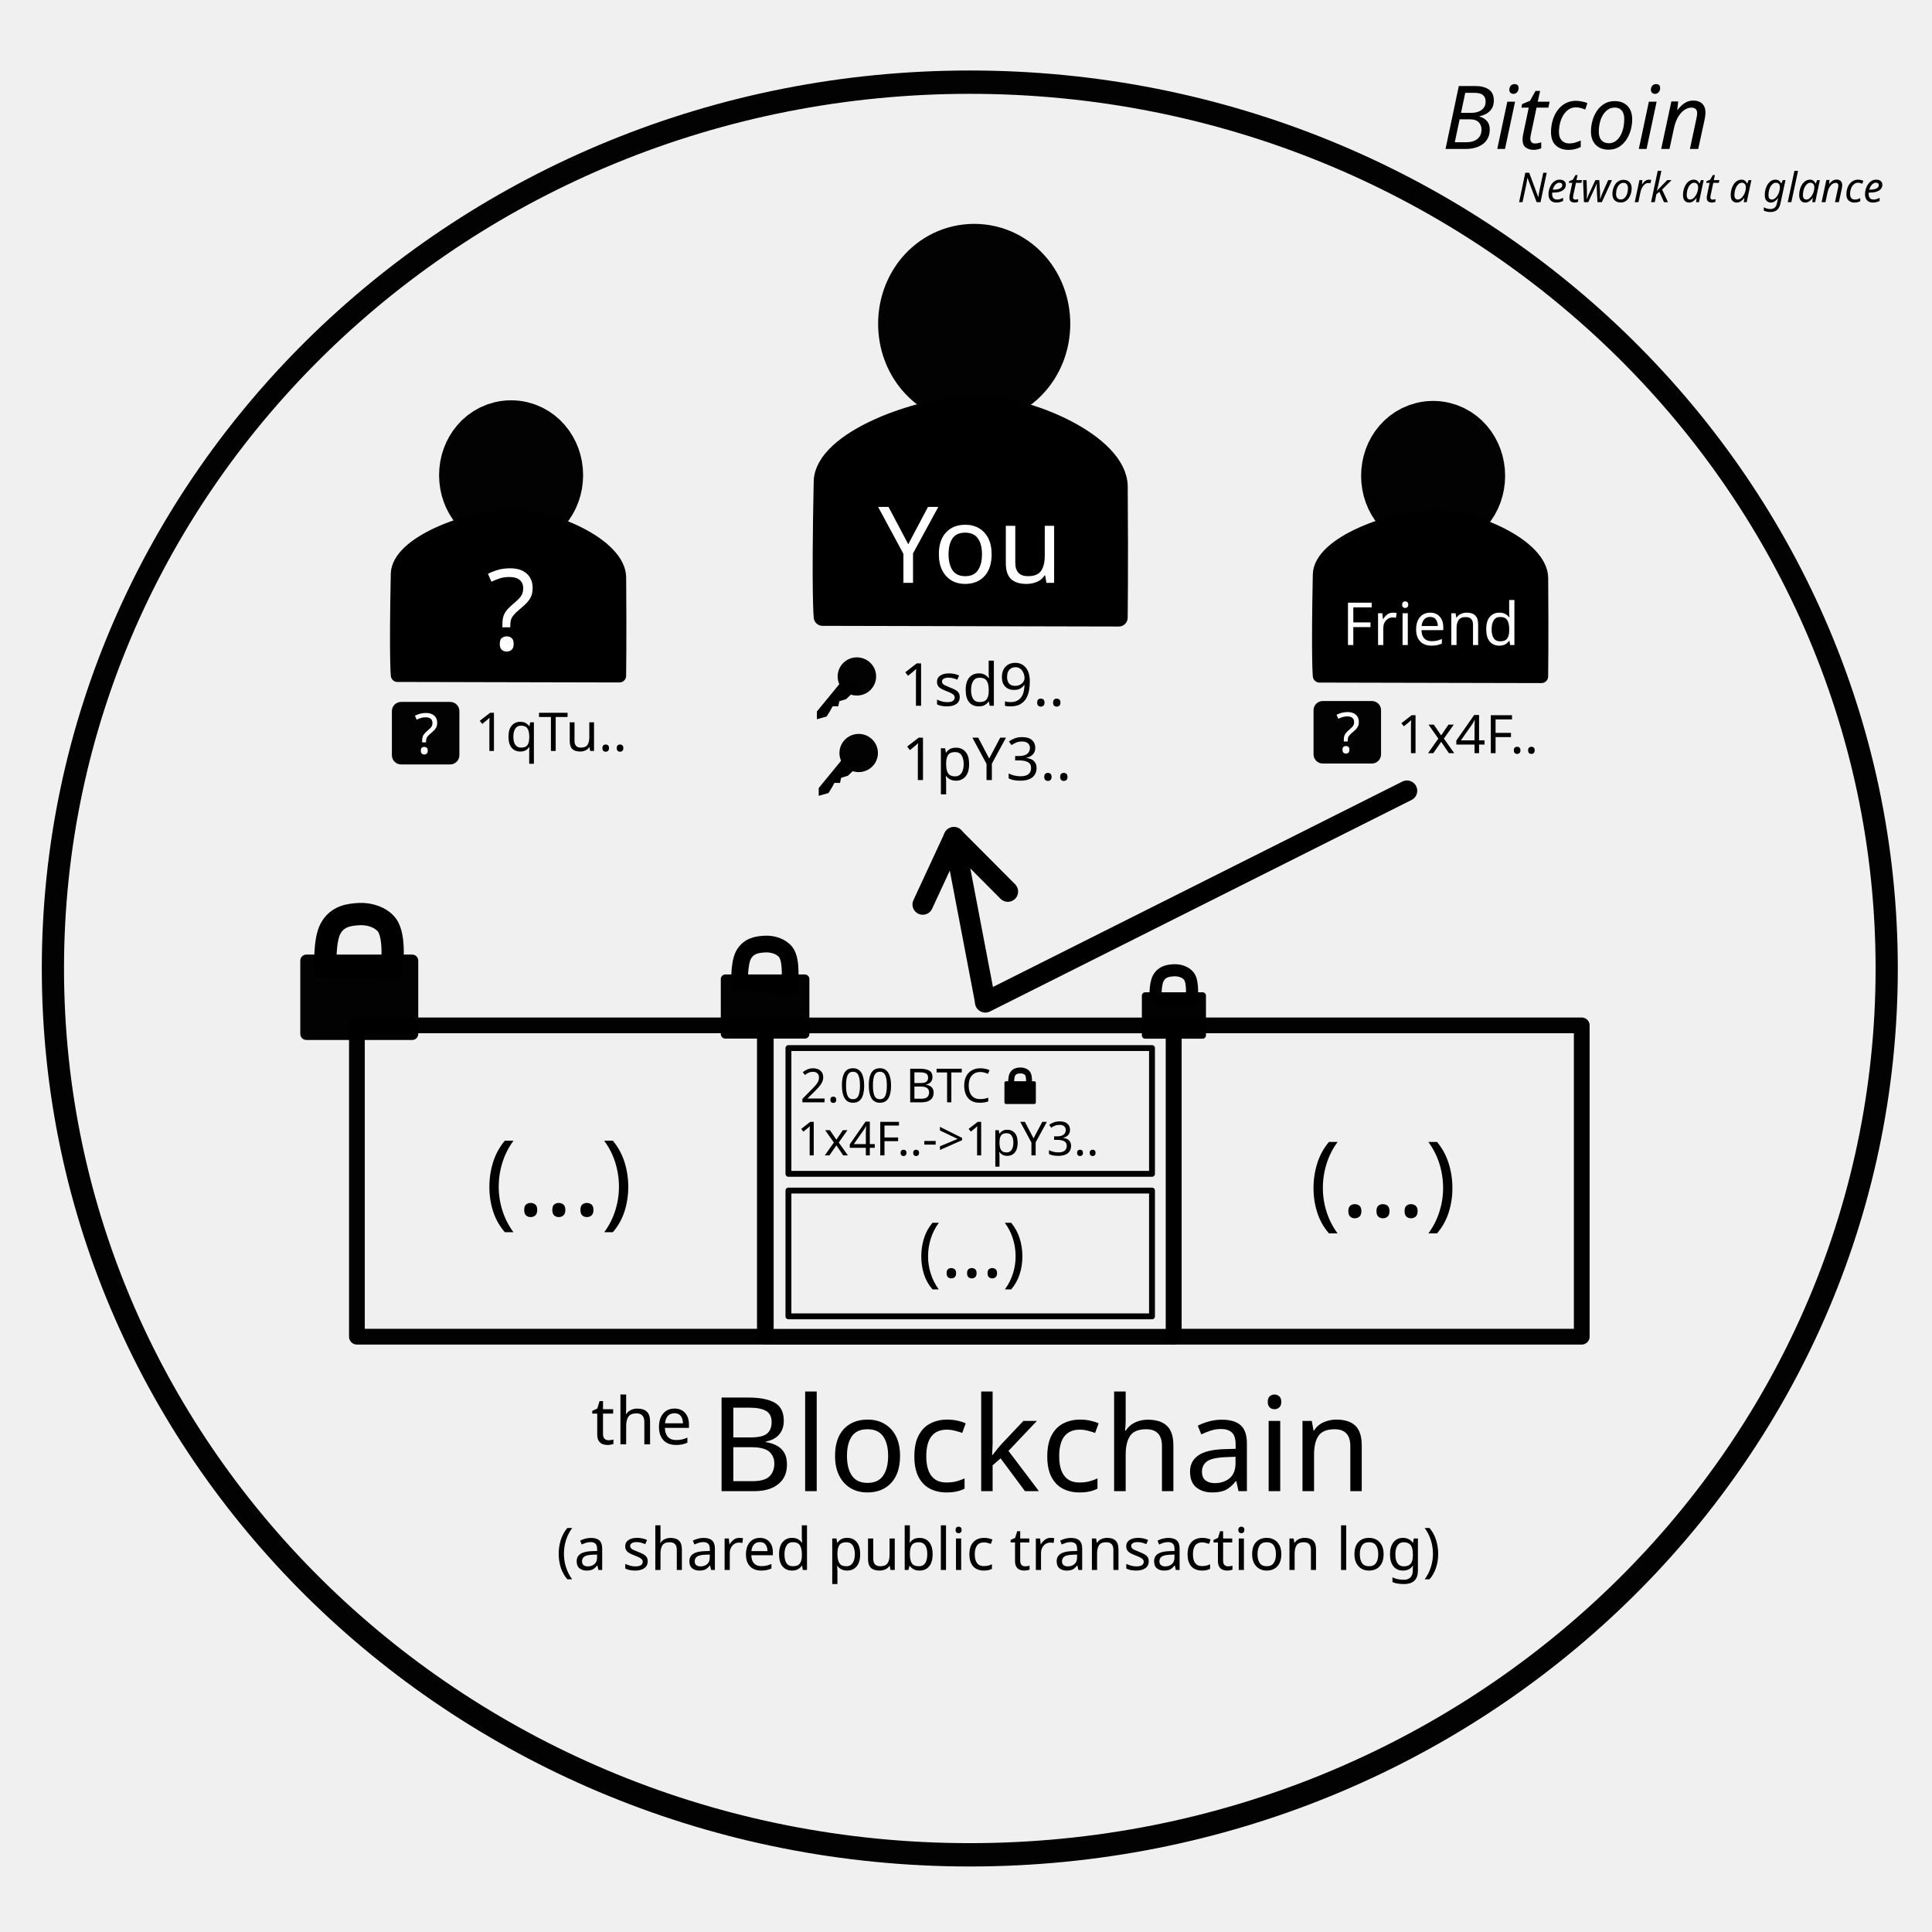
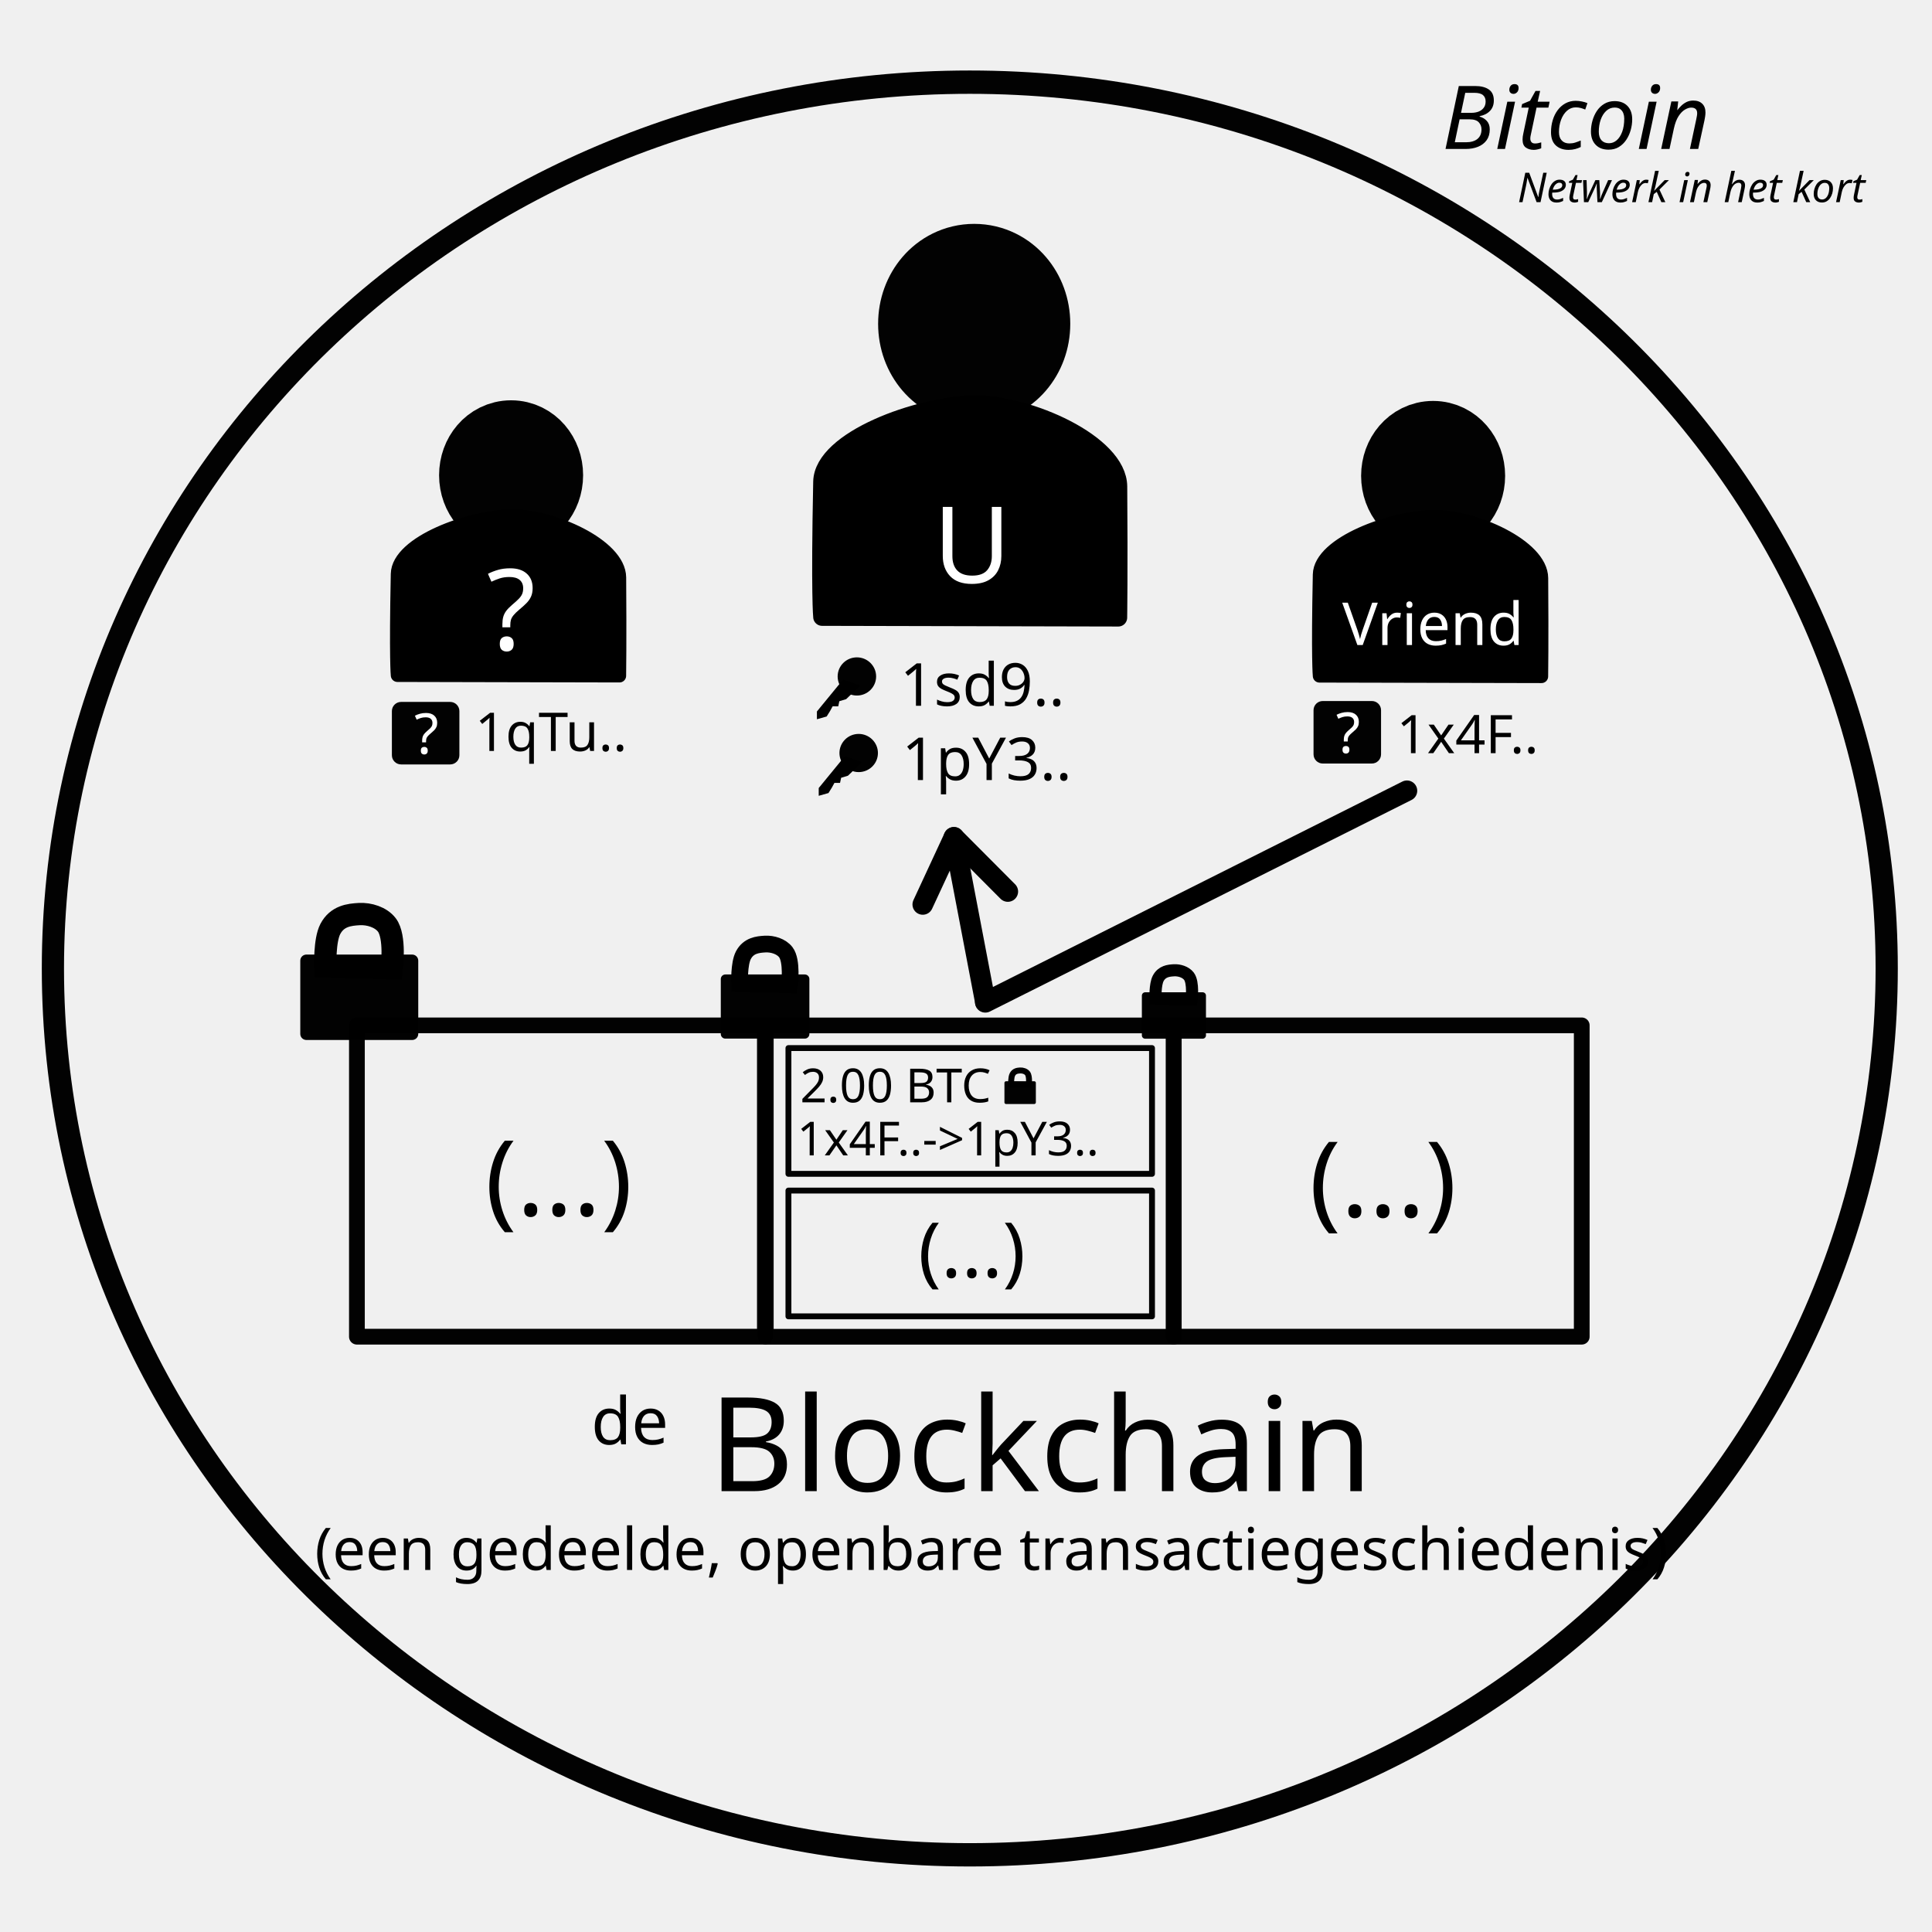
<svg xmlns="http://www.w3.org/2000/svg" width="600" height="600" id="svg2985" version="1.1">
  <defs id="defs2987" />
  <g id="layer1" transform="translate(0,568)">
-     <path style="opacity:0.99;fill:#000000;fill-opacity:1;stroke:#000000;stroke-width:1.971;stroke-linecap:round;stroke-linejoin:round;stroke-miterlimit:4;stroke-opacity:1;stroke-dasharray:none" id="path3765" d="m 15.287,11.17 a 1.244,1.63 0 1 1 -2.488,0 1.244,1.63 0 1 1 2.488,0 z" transform="matrix(13.38258,0,0,11.8669,114.6129,-599.9915)" />
-     <path style="fill:#000000;fill-opacity:1;stroke:#000000;stroke-width:5.508;stroke-linecap:butt;stroke-linejoin:round;stroke-miterlimit:4;stroke-opacity:1;stroke-dasharray:none" d="m 255.456,-376.392 91.994,0.21 c 0,0 0.222,-14.141 0.02,-40.733 -0.1,-13.476 -28.119,-25.738 -44.796,-25.527 -17.221,0.219 -46.952,10.972 -47.22,24.048 -0.724,35.282 0,42.001 -9e-5,42.002 z" id="path3767" />
+     <path style="opacity:0.99;fill:#000000;fill-opacity:1;stroke:#000000;stroke-width:1.971;stroke-linecap:round;stroke-linejoin:round;stroke-miterlimit:4;stroke-opacity:1;stroke-dasharray:none" id="path3765" d="m 15.287,11.17 c 0,0.9 -0.557,1.63 -1.244,1.63 -0.687,0 -1.244,-0.73 -1.244,-1.63 0,-0.9 0.557,-1.63 1.244,-1.63 0.687,0 1.244,0.73 1.244,1.63 z" transform="matrix(13.38258,0,0,11.8669,114.6129,-599.9915)" />
+     <path style="fill:#000000;fill-opacity:1;stroke:#000000;stroke-width:5.508;stroke-linecap:butt;stroke-linejoin:round;stroke-miterlimit:4;stroke-opacity:1;stroke-dasharray:none" d="m 255.304,-376.392 91.994,0.21 c 0,0 0.222,-14.141 0.02,-40.733 -0.1,-13.476 -28.119,-25.738 -44.796,-25.527 -17.221,0.219 -46.952,10.972 -47.22,24.048 -0.724,35.282 0,42.001 -9e-5,42.002 z" id="path3767" />
    <text xml:space="preserve" style="font-size:18.441px;font-style:normal;font-variant:normal;font-weight:500;font-stretch:normal;line-height:125%;letter-spacing:0px;word-spacing:0px;fill:#000000;fill-opacity:1;stroke:none;font-family:Ubuntu;-inkscape-font-specification:Ubuntu Medium" x="280.095" y="-325.738" id="text3777">
      <tspan id="tspan3779" x="280.095" y="-325.738" style="font-style:normal;font-variant:normal;font-weight:500;font-stretch:normal;font-family:Ubuntu;-inkscape-font-specification:Ubuntu Medium">1pY3..</tspan>
    </text>
    <text xml:space="preserve" style="font-size:18.441px;font-style:normal;font-variant:normal;font-weight:500;font-stretch:normal;line-height:125%;letter-spacing:0px;word-spacing:0px;fill:#000000;fill-opacity:1;stroke:none;font-family:Ubuntu;-inkscape-font-specification:Ubuntu Medium" x="279.503" y="-348.815" id="text3777-7">
      <tspan id="tspan3779-8" x="279.503" y="-348.815" style="font-style:normal;font-variant:normal;font-weight:500;font-stretch:normal;font-family:Ubuntu;-inkscape-font-specification:Ubuntu Medium">1sd9..</tspan>
    </text>
-     <text xml:space="preserve" style="font-size:33.054px;font-style:normal;font-variant:normal;font-weight:500;font-stretch:normal;line-height:125%;letter-spacing:0px;word-spacing:0px;fill:#ffffff;fill-opacity:1;stroke:none;font-family:Ubuntu;-inkscape-font-specification:Ubuntu Medium" x="272.702" y="-386.981" id="text3833">
-       <tspan id="tspan3835" x="272.702" y="-386.981">You</tspan>
+     <text xml:space="preserve" style="font-size:33.054px;font-style:normal;font-variant:normal;font-weight:500;font-stretch:normal;line-height:125%;letter-spacing:0px;word-spacing:0px;fill:#ffffff;fill-opacity:1;stroke:none;font-family:Ubuntu;-inkscape-font-specification:Ubuntu Medium" x="289.821" y="-386.981" id="text3833">
+       <tspan id="tspan3835" x="289.821" y="-386.981">U</tspan>
    </text>
    <rect style="opacity:0.99;fill:#000000;fill-opacity:1;stroke:#000000;stroke-width:0;stroke-linecap:round;stroke-linejoin:round;stroke-miterlimit:4;stroke-opacity:1;stroke-dasharray:none" id="rect3775-6-5" width="20.965" height="19.412" x="121.703" y="-350.012" ry="2.857" />
    <text xml:space="preserve" style="font-size:16.604px;font-style:normal;font-weight:normal;line-height:125%;letter-spacing:0px;word-spacing:0px;fill:#000000;fill-opacity:1;stroke:none;font-family:Sans" x="147.513" y="-334.78" id="text3777-0-0">
      <tspan id="tspan3779-2-8" x="147.513" y="-334.78" style="font-style:normal;font-variant:normal;font-weight:500;font-stretch:normal;font-family:Ubuntu;-inkscape-font-specification:Ubuntu Medium">1qTu..</tspan>
    </text>
    <text xml:space="preserve" style="font-size:17.468px;font-style:normal;font-variant:normal;font-weight:500;font-stretch:normal;line-height:125%;letter-spacing:0px;word-spacing:0px;fill:#ffffff;fill-opacity:1;stroke:none;font-family:Ubuntu;-inkscape-font-specification:Ubuntu Medium" x="128.647" y="-333.938" id="text3864-0">
      <tspan id="tspan3866-7" x="128.647" y="-333.938">?</tspan>
    </text>
    <rect style="opacity:0.99;fill:#ffffff;fill-opacity:0;stroke:#000000;stroke-width:4.89;stroke-linecap:round;stroke-linejoin:round;stroke-miterlimit:4;stroke-opacity:1;stroke-dasharray:none" id="rect3910" width="126.697" height="96.682" x="110.842" y="-249.561" ry="0" rx="0" />
    <rect style="opacity:0.99;fill:#000000;fill-opacity:1;stroke:#000000;stroke-width:3.774;stroke-linecap:round;stroke-linejoin:round;stroke-miterlimit:4;stroke-opacity:1;stroke-dasharray:none" id="rect3968" width="32.859" height="22.748" x="95.144" y="-269.662" />
    <path style="fill:none;stroke:#000000;stroke-width:6.919;stroke-linecap:butt;stroke-linejoin:miter;stroke-miterlimit:4;stroke-opacity:1;stroke-dasharray:none" d="m 121.683,-267.275 c 0,0 1.211,-9.894 -1.545,-13.48 -1.869,-2.433 -5.502,-3.539 -8.566,-3.37 -3.085,0.172 -6.865,0.587 -8.987,4.634 -1.863,3.552 -1.545,11.655 -1.545,11.655 z" id="path3970" />
    <rect style="opacity:0.99;fill:#000000;fill-opacity:1;stroke:#000000;stroke-width:2.834;stroke-linecap:round;stroke-linejoin:round;stroke-miterlimit:4;stroke-opacity:1;stroke-dasharray:none" id="rect3968-6" width="24.678" height="17.085" x="225.265" y="-263.952" />
    <path style="fill:none;stroke:#000000;stroke-width:5.196;stroke-linecap:butt;stroke-linejoin:miter;stroke-miterlimit:4;stroke-opacity:1;stroke-dasharray:none" d="m 245.197,-262.159 c 0,0 0.909,-7.43 -1.16,-10.124 -1.404,-1.828 -4.132,-2.658 -6.433,-2.531 -2.317,0.128 -5.156,0.441 -6.75,3.48 -1.399,2.668 -1.16,8.753 -1.16,8.753 z" id="path3970-8" />
    <rect style="opacity:0.99;fill:#000000;fill-opacity:1;stroke:#000000;stroke-width:2.051;stroke-linecap:round;stroke-linejoin:round;stroke-miterlimit:4;stroke-opacity:1;stroke-dasharray:none" id="rect3968-3" width="17.855" height="12.361" x="355.643" y="-258.81" />
    <path style="fill:none;stroke:#000000;stroke-width:3.76;stroke-linecap:butt;stroke-linejoin:miter;stroke-miterlimit:4;stroke-opacity:1;stroke-dasharray:none" d="m 370.065,-257.513 c 0,0 0.658,-5.376 -0.839,-7.325 -1.016,-1.322 -2.99,-1.923 -4.655,-1.831 -1.676,0.091 -3.73,0.319 -4.883,2.518 -1.012,1.93 -0.839,6.333 -0.839,6.333 z" id="path3970-1" />
    <text xml:space="preserve" style="font-size:4px;font-style:normal;font-weight:normal;line-height:125%;letter-spacing:0px;word-spacing:0px;fill:#000000;fill-opacity:1;stroke:none;font-family:Sans" x="6.631" y="18.828" id="text4015">
      <tspan id="tspan4017" x="6.631" y="18.828" />
    </text>
    <text xml:space="preserve" style="font-size:14.598px;font-style:normal;font-variant:normal;font-weight:500;font-stretch:normal;line-height:125%;letter-spacing:0px;word-spacing:0px;fill:#000000;fill-opacity:1;stroke:none;font-family:Ubuntu;-inkscape-font-specification:Ubuntu Medium" x="247.528" y="-209.182" id="text4023">
      <tspan id="tspan4025" x="247.528" y="-209.182">1x4F..-&gt;1pY3..</tspan>
    </text>
    <text xml:space="preserve" style="font-size:14.598px;font-style:normal;font-variant:normal;font-weight:normal;font-stretch:normal;line-height:125%;letter-spacing:0px;word-spacing:0px;fill:#000000;fill-opacity:1;stroke:none;font-family:Ubuntu;-inkscape-font-specification:Ubuntu" x="248.485" y="-225.672" id="text4048">
      <tspan id="tspan4050" x="248.485" y="-225.672">2.00 BTC</tspan>
    </text>
    <text xml:space="preserve" style="font-size:32.578px;font-style:normal;font-variant:normal;font-weight:normal;font-stretch:normal;line-height:125%;letter-spacing:0px;word-spacing:0px;fill:#000000;fill-opacity:1;stroke:none;font-family:Ubuntu;-inkscape-font-specification:Ubuntu" x="150.679" y="-190.478" id="text4083-7">
      <tspan id="tspan4085-6" x="150.679" y="-190.478" style="font-size:32.578px;font-style:normal;font-variant:normal;font-weight:normal;font-stretch:normal;font-family:Ubuntu;-inkscape-font-specification:Ubuntu">(...)</tspan>
    </text>
    <text xml:space="preserve" style="font-size:32.578px;font-style:normal;font-variant:normal;font-weight:normal;font-stretch:normal;line-height:125%;letter-spacing:0px;word-spacing:0px;fill:#000000;fill-opacity:1;stroke:none;font-family:Ubuntu;-inkscape-font-specification:Ubuntu" x="406.626" y="-190.099" id="text4083-7-9">
      <tspan id="tspan4085-6-5" x="406.626" y="-190.099" style="font-size:32.578px;font-style:normal;font-variant:normal;font-weight:normal;font-stretch:normal;font-family:Ubuntu;-inkscape-font-specification:Ubuntu">(...)</tspan>
    </text>
-     <path style="opacity:0.99;fill:none;stroke:#000000;stroke-width:0.345;stroke-linecap:round;stroke-linejoin:round;stroke-miterlimit:4;stroke-opacity:1;stroke-dasharray:none" id="path4129" d="m 30.586,12.911 a 14.244,13.105 0 1 1 -28.488,0 14.244,13.105 0 1 1 28.488,0 z" transform="matrix(19.99092,0,0,21.00392,-25.50988,-538.4092)" />
+     <path style="opacity:0.99;fill:none;stroke:#000000;stroke-width:0.345;stroke-linecap:round;stroke-linejoin:round;stroke-miterlimit:4;stroke-opacity:1;stroke-dasharray:none" id="path4129" d="m 30.586,12.911 c 0,7.238 -6.377,13.105 -14.244,13.105 -7.867,0 -14.244,-5.867 -14.244,-13.105 0,-7.238 6.377,-13.105 14.244,-13.105 7.867,0 14.244,5.867 14.244,13.105 z" transform="matrix(19.99092,0,0,21.00392,-25.50988,-538.4092)" />
    <text xml:space="preserve" style="font-size:40.709px;font-style:normal;font-variant:normal;font-weight:normal;font-stretch:normal;line-height:125%;letter-spacing:0px;word-spacing:0px;fill:#000000;fill-opacity:1;stroke:none;font-family:Ubuntu;-inkscape-font-specification:Ubuntu" x="220.131" y="-104.911" id="text4131">
      <tspan id="tspan4133" x="220.131" y="-104.911">Blockchain</tspan>
    </text>
    <text xml:space="preserve" style="font-size:20.354px;font-style:normal;font-variant:normal;font-weight:normal;font-stretch:normal;line-height:125%;letter-spacing:0px;word-spacing:0px;fill:#000000;fill-opacity:1;stroke:none;font-family:Ubuntu;-inkscape-font-specification:Ubuntu" x="183.597" y="-119.453" id="text4135">
-       <tspan id="tspan4137" x="183.597" y="-119.453">the</tspan>
+       <tspan id="tspan4137" x="183.597" y="-119.453">de</tspan>
    </text>
-     <text xml:space="preserve" style="font-size:18.248px;font-style:normal;font-variant:normal;font-weight:normal;font-stretch:normal;line-height:125%;letter-spacing:0px;word-spacing:0px;fill:#000000;fill-opacity:1;stroke:none;font-family:Ubuntu;-inkscape-font-specification:Ubuntu" x="172.775" y="-80.435" id="text4139">
-       <tspan id="tspan4141" x="172.775" y="-80.435">(a shared public transaction log)</tspan>
+     <text xml:space="preserve" style="font-size:18.248px;font-style:normal;font-variant:normal;font-weight:normal;font-stretch:normal;line-height:125%;letter-spacing:0px;word-spacing:0px;fill:#000000;fill-opacity:1;stroke:none;font-family:Ubuntu;-inkscape-font-specification:Ubuntu" x="97.774" y="-80.435" id="text4139">
+       <tspan id="tspan4141" x="97.774" y="-80.435">(een gedeelde, openbare transactiegeschiedenis)</tspan>
    </text>
    <rect style="opacity:0.99;fill:#ffffff;fill-opacity:0;stroke:#000000;stroke-width:4.887;stroke-linecap:round;stroke-linejoin:round;stroke-miterlimit:4;stroke-opacity:1;stroke-dasharray:none" id="rect3910-0" width="126.697" height="96.682" x="237.82" y="-249.541" ry="0" rx="0" />
    <rect style="opacity:0.99;fill:#ffffff;fill-opacity:0;stroke:#000000;stroke-width:4.887;stroke-linecap:round;stroke-linejoin:round;stroke-miterlimit:4;stroke-opacity:1;stroke-dasharray:none" id="rect3910-00" width="126.697" height="96.682" x="364.527" y="-249.563" ry="0" rx="0" />
    <text xml:space="preserve" style="font-size:1.5px;font-style:normal;font-weight:normal;line-height:125%;letter-spacing:0px;word-spacing:0px;fill:#000000;fill-opacity:1;stroke:none;font-family:Sans" x="8.088" y="27.404" id="text4168">
      <tspan id="tspan4170" x="8.088" y="27.404" />
    </text>
    <rect style="opacity:0.99;fill:#000000;fill-opacity:1;stroke:#000000;stroke-width:1.005;stroke-linecap:round;stroke-linejoin:round;stroke-miterlimit:4;stroke-opacity:1;stroke-dasharray:none" id="rect3968-3-4" width="8.753" height="6.06" x="312.439" y="-231.705" />
    <path style="fill:none;stroke:#000000;stroke-width:1.843;stroke-linecap:butt;stroke-linejoin:miter;stroke-miterlimit:4;stroke-opacity:1;stroke-dasharray:none" d="m 319.509,-231.069 c 0,0 0.322,-2.636 -0.411,-3.591 -0.498,-0.648 -1.466,-0.943 -2.282,-0.898 -0.822,0.046 -1.829,0.157 -2.394,1.234 -0.496,0.946 -0.411,3.105 -0.411,3.105 z" id="path3970-1-8" />
    <rect style="opacity:0.99;fill:none;stroke:#000000;stroke-width:1.825;stroke-linecap:round;stroke-linejoin:round;stroke-miterlimit:4;stroke-opacity:1;stroke-dasharray:none" id="rect4234" width="112.91" height="39.062" x="244.855" y="-242.512" />
    <text xml:space="preserve" style="font-size:23.723px;font-style:normal;font-variant:normal;font-weight:normal;font-stretch:normal;line-height:125%;letter-spacing:0px;word-spacing:0px;fill:#000000;fill-opacity:1;stroke:none;font-family:Ubuntu;-inkscape-font-specification:Ubuntu" x="285.155" y="-171.317" id="text4083-7-9-0">
      <tspan id="tspan4085-6-5-7" x="285.155" y="-171.317" style="font-size:23.723px;font-style:normal;font-variant:normal;font-weight:normal;font-stretch:normal;font-family:Ubuntu;-inkscape-font-specification:Ubuntu">(...)</tspan>
    </text>
    <rect style="opacity:0.99;fill:none;stroke:#000000;stroke-width:1.825;stroke-linecap:round;stroke-linejoin:round;stroke-miterlimit:4;stroke-opacity:1;stroke-dasharray:none" id="rect4234-2" width="112.91" height="39.062" x="244.855" y="-198.259" />
-     <path style="opacity:0.99;fill:#000000;fill-opacity:1;stroke:#000000;stroke-width:0.1;stroke-linecap:round;stroke-linejoin:round;stroke-miterlimit:4;stroke-opacity:1;stroke-dasharray:none" id="path4293-3" d="m 13.078,10.053 a 0.211,0.209 0 1 1 -0.422,0 0.211,0.209 0 1 1 0.422,0 z" transform="matrix(22.89748,0,0,22.89748,-28.50906,-588.1113)" />
+     <path style="opacity:0.99;fill:#000000;fill-opacity:1;stroke:#000000;stroke-width:0.1;stroke-linecap:round;stroke-linejoin:round;stroke-miterlimit:4;stroke-opacity:1;stroke-dasharray:none" id="path4293-3" d="m 13.078,10.053 c 0,0.115 -0.094,0.209 -0.211,0.209 -0.116,0 -0.211,-0.094 -0.211,-0.209 0,-0.115 0.094,-0.209 0.211,-0.209 0.116,0 0.211,0.094 0.211,0.209 z" transform="matrix(22.89748,0,0,22.89748,-28.50906,-588.1113)" />
    <path style="fill:#000000;fill-opacity:1;stroke:#000000;stroke-width:0;stroke-linecap:butt;stroke-linejoin:miter;stroke-miterlimit:4;stroke-opacity:1;stroke-dasharray:none" d="m 261.839,-356.974 -8.139,9.928 0,2.415 3.032,-0.859 1.065,-1.719 0.785,-1.44 1.741,0.003 0.339,-1.584 2.12,-0.646 4.385,-4.209 z" id="path4297-3" />
-     <path style="opacity:0.99;fill:#000000;fill-opacity:1;stroke:#000000;stroke-width:0.1;stroke-linecap:round;stroke-linejoin:round;stroke-miterlimit:4;stroke-opacity:1;stroke-dasharray:none" id="path4293-3-2" d="m 13.078,10.053 a 0.211,0.209 0 1 1 -0.422,0 0.211,0.209 0 1 1 0.422,0 z" transform="matrix(22.89748,0,0,22.89748,-27.94851,-564.3339)" />
+     <path style="opacity:0.99;fill:#000000;fill-opacity:1;stroke:#000000;stroke-width:0.1;stroke-linecap:round;stroke-linejoin:round;stroke-miterlimit:4;stroke-opacity:1;stroke-dasharray:none" id="path4293-3-2" d="m 13.078,10.053 c 0,0.115 -0.094,0.209 -0.211,0.209 -0.116,0 -0.211,-0.094 -0.211,-0.209 0,-0.115 0.094,-0.209 0.211,-0.209 0.116,0 0.211,0.094 0.211,0.209 z" transform="matrix(22.89748,0,0,22.89748,-27.94851,-564.3339)" />
    <path style="fill:#000000;fill-opacity:1;stroke:#000000;stroke-width:0;stroke-linecap:butt;stroke-linejoin:miter;stroke-miterlimit:4;stroke-opacity:1;stroke-dasharray:none" d="m 262.4,-333.197 -8.139,9.928 0,2.415 3.032,-0.859 1.065,-1.719 0.785,-1.44 1.741,0.003 0.339,-1.584 2.12,-0.646 4.385,-4.209 z" id="path4297-3-0" />
    <text xml:space="preserve" style="font-size:16.514px;font-style:normal;font-variant:normal;font-weight:500;font-stretch:normal;line-height:125%;letter-spacing:0px;word-spacing:0px;fill:#000000;fill-opacity:1;stroke:none;font-family:Ubuntu;-inkscape-font-specification:Ubuntu Medium" x="433.747" y="-334.092" id="text3777-0-0-0">
      <tspan id="tspan3779-2-8-0" x="433.747" y="-334.092" style="font-style:normal;font-variant:normal;font-weight:500;font-stretch:normal;font-family:Ubuntu;-inkscape-font-specification:Ubuntu Medium">1x4F..</tspan>
    </text>
    <text xml:space="preserve" style="font-size:27.372px;font-style:italic;font-variant:normal;font-weight:500;font-stretch:normal;line-height:125%;letter-spacing:0px;word-spacing:0px;fill:#000000;fill-opacity:1;stroke:none;font-family:Ubuntu;-inkscape-font-specification:Ubuntu Medium Italic" x="447.796" y="-521.739" id="text4484">
      <tspan id="tspan4486" x="447.796" y="-521.739">Bitcoin</tspan>
    </text>
    <text xml:space="preserve" style="font-size:12.774px;font-style:italic;font-variant:normal;font-weight:500;font-stretch:normal;line-height:125%;letter-spacing:0px;word-spacing:0px;fill:#000000;fill-opacity:1;stroke:none;font-family:Ubuntu;-inkscape-font-specification:Ubuntu Medium Italic" x="471.252" y="-505.219" id="text4492">
-       <tspan x="471.252" y="-505.219" id="tspan4528">Network at a glance</tspan>
+       <tspan x="471.252" y="-505.219" id="tspan4528">Netwerk in het kort</tspan>
    </text>
    <path style="fill:none;stroke:#000000;stroke-width:6.387;stroke-linecap:round;stroke-linejoin:round;stroke-miterlimit:4;stroke-opacity:1;stroke-dasharray:none" d="m 436.942,-322.423 -130.951,65.701" id="path4532" />
    <path style="fill:none;stroke:#000000;stroke-width:6.387;stroke-linecap:round;stroke-linejoin:miter;stroke-miterlimit:4;stroke-opacity:1;stroke-dasharray:none" d="m 305.994,-256.895 -9.476,-49.647" id="path4536" />
    <path style="fill:none;stroke:#000000;stroke-width:6.387;stroke-linecap:round;stroke-linejoin:miter;stroke-miterlimit:4;stroke-opacity:1;stroke-dasharray:none" d="m 296.237,-307.949 16.751,16.822" id="path4538" />
    <path style="fill:none;stroke:#000000;stroke-width:6.387;stroke-linecap:round;stroke-linejoin:miter;stroke-miterlimit:4;stroke-opacity:1;stroke-dasharray:none" d="m 296.253,-307.976 -9.682,20.863" id="path4540" />
-     <path style="opacity:0.99;fill:#000000;fill-opacity:1;stroke:#000000;stroke-width:1.971;stroke-linecap:round;stroke-linejoin:round;stroke-miterlimit:4;stroke-opacity:1;stroke-dasharray:none" id="path3765-5" d="m 15.287,11.17 a 1.244,1.63 0 1 1 -2.488,0 1.244,1.63 0 1 1 2.488,0 z" transform="matrix(10.03112,0,0,8.895014,304.2014,-519.5819)" />
+     <path style="opacity:0.99;fill:#000000;fill-opacity:1;stroke:#000000;stroke-width:1.971;stroke-linecap:round;stroke-linejoin:round;stroke-miterlimit:4;stroke-opacity:1;stroke-dasharray:none" id="path3765-5" d="m 15.287,11.17 c 0,0.9 -0.557,1.63 -1.244,1.63 -0.687,0 -1.244,-0.73 -1.244,-1.63 0,-0.9 0.557,-1.63 1.244,-1.63 0.687,0 1.244,0.73 1.244,1.63 z" transform="matrix(10.03112,0,0,8.895014,304.2014,-519.5819)" />
    <path style="fill:#000000;fill-opacity:1;stroke:#000000;stroke-width:4.129;stroke-linecap:butt;stroke-linejoin:round;stroke-miterlimit:4;stroke-opacity:1;stroke-dasharray:none" d="m 409.772,-358.084 68.955,0.157 c 0,0 0.166,-10.6 0.015,-30.532 -0.075,-10.101 -21.077,-19.293 -33.577,-19.134 -12.908,0.164 -35.194,8.224 -35.395,18.025 -0.543,26.446 0,31.483 -4e-5,31.483 z" id="path3767-5" />
-     <path style="opacity:0.99;fill:#000000;fill-opacity:1;stroke:#000000;stroke-width:1.971;stroke-linecap:round;stroke-linejoin:round;stroke-miterlimit:4;stroke-opacity:1;stroke-dasharray:none" id="path3765-5-5" d="m 15.287,11.17 a 1.244,1.63 0 1 1 -2.488,0 1.244,1.63 0 1 1 2.488,0 z" transform="matrix(10.03112,0,0,8.895014,17.85847,-519.7753)" />
+     <path style="opacity:0.99;fill:#000000;fill-opacity:1;stroke:#000000;stroke-width:1.971;stroke-linecap:round;stroke-linejoin:round;stroke-miterlimit:4;stroke-opacity:1;stroke-dasharray:none" id="path3765-5-5" d="m 15.287,11.17 c 0,0.9 -0.557,1.63 -1.244,1.63 -0.687,0 -1.244,-0.73 -1.244,-1.63 0,-0.9 0.557,-1.63 1.244,-1.63 0.687,0 1.244,0.73 1.244,1.63 z" transform="matrix(10.03112,0,0,8.895014,17.85847,-519.7753)" />
    <path style="fill:#000000;fill-opacity:1;stroke:#000000;stroke-width:4.129;stroke-linecap:butt;stroke-linejoin:round;stroke-miterlimit:4;stroke-opacity:1;stroke-dasharray:none" d="m 123.429,-358.278 68.955,0.157 c 0,0 0.166,-10.6 0.015,-30.532 -0.074,-10.101 -21.077,-19.292 -33.577,-19.133 -12.908,0.164 -35.194,8.224 -35.395,18.025 -0.543,26.446 0,31.483 -5e-5,31.483 z" id="path3767-5-7" />
    <text xml:space="preserve" style="font-size:18.425px;font-style:normal;font-variant:normal;font-weight:500;font-stretch:normal;line-height:125%;letter-spacing:0px;word-spacing:0px;fill:#ffffff;fill-opacity:1;stroke:none;font-family:Ubuntu;-inkscape-font-specification:Ubuntu Medium" x="416.844" y="-367.671" id="text4542">
-       <tspan id="tspan4544" x="416.844" y="-367.671">Friend</tspan>
+       <tspan id="tspan4544" x="416.844" y="-367.671">Vriend</tspan>
    </text>
    <text xml:space="preserve" style="font-size:35.043px;font-style:normal;font-variant:normal;font-weight:500;font-stretch:normal;line-height:125%;letter-spacing:0px;word-spacing:0px;fill:#ffffff;fill-opacity:1;stroke:none;font-family:Ubuntu;-inkscape-font-specification:Ubuntu Medium" x="151.118" y="-366.137" id="text4392">
      <tspan id="tspan4394" x="151.118" y="-366.137">?</tspan>
    </text>
    <rect style="opacity:0.99;fill:#000000;fill-opacity:1;stroke:#000000;stroke-width:0;stroke-linecap:round;stroke-linejoin:round;stroke-miterlimit:4;stroke-opacity:1;stroke-dasharray:none" id="rect3775-6-5-2" width="20.965" height="19.412" x="407.932" y="-350.292" ry="2.857" />
    <text xml:space="preserve" style="font-size:17.468px;font-style:normal;font-variant:normal;font-weight:500;font-stretch:normal;line-height:125%;letter-spacing:0px;word-spacing:0px;fill:#ffffff;fill-opacity:1;stroke:none;font-family:Ubuntu;-inkscape-font-specification:Ubuntu Medium" x="414.877" y="-334.218" id="text3864-0-8">
      <tspan id="tspan3866-7-0" x="414.877" y="-334.218">?</tspan>
    </text>
  </g>
</svg>
